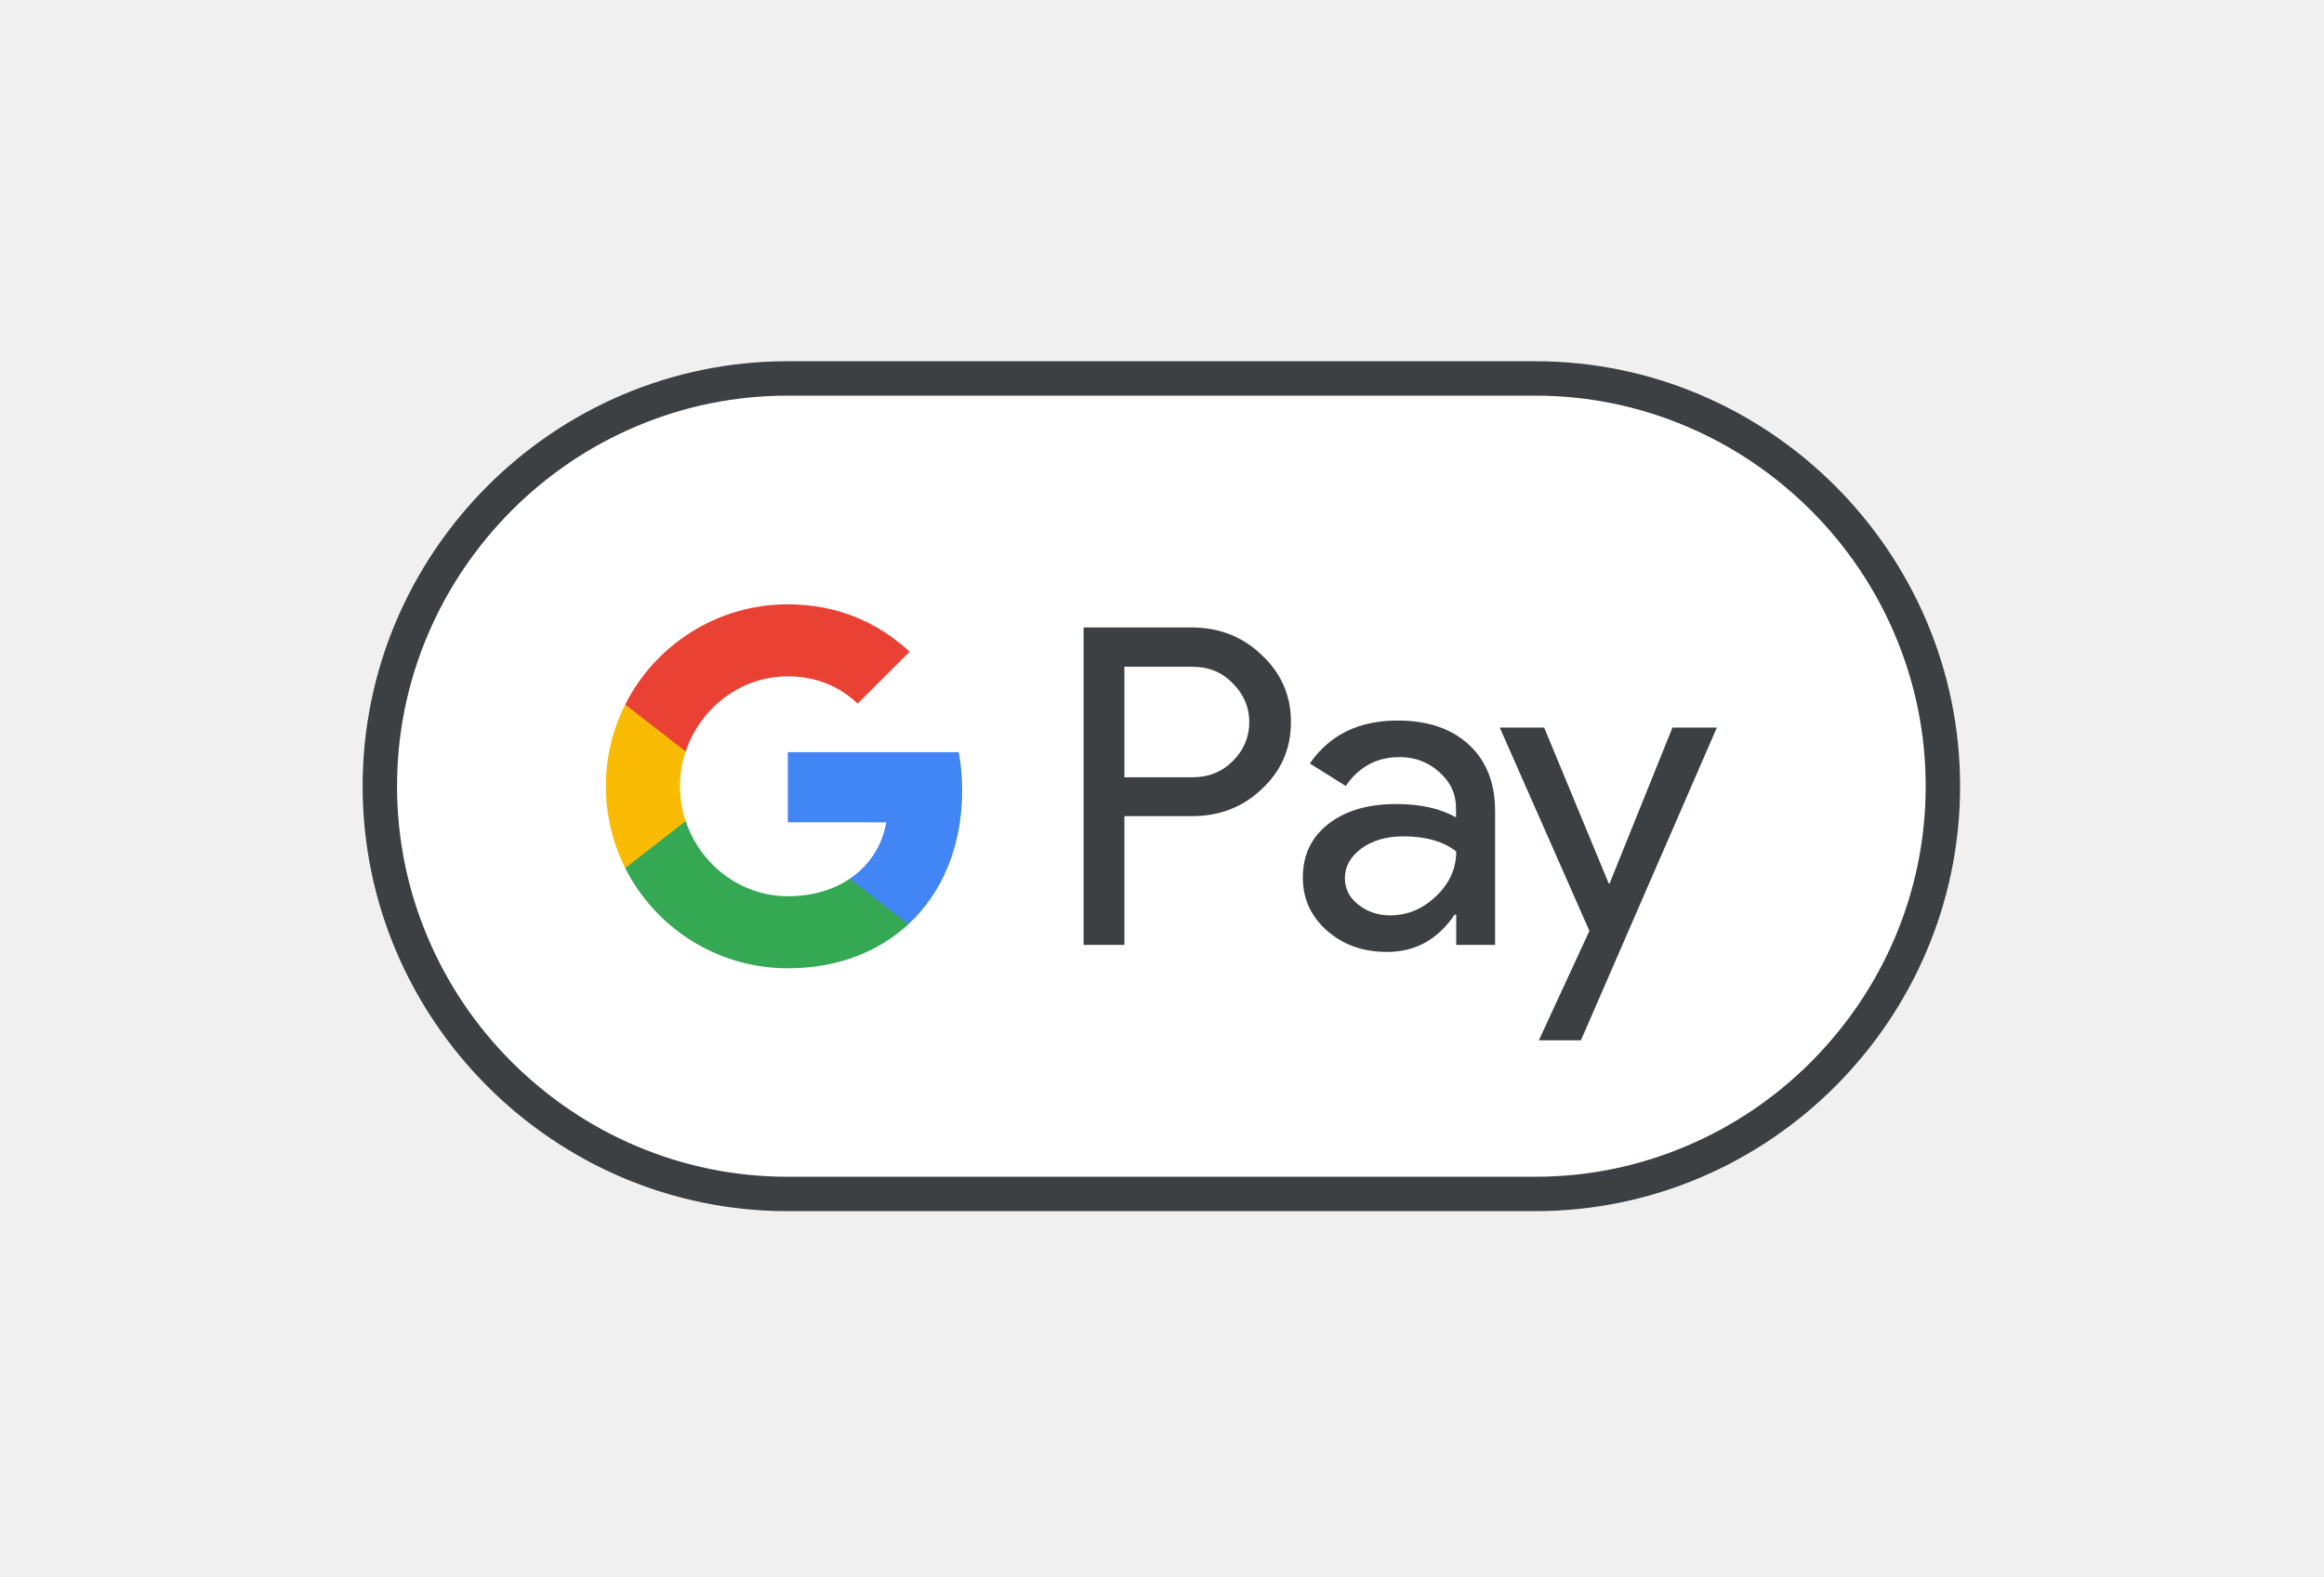
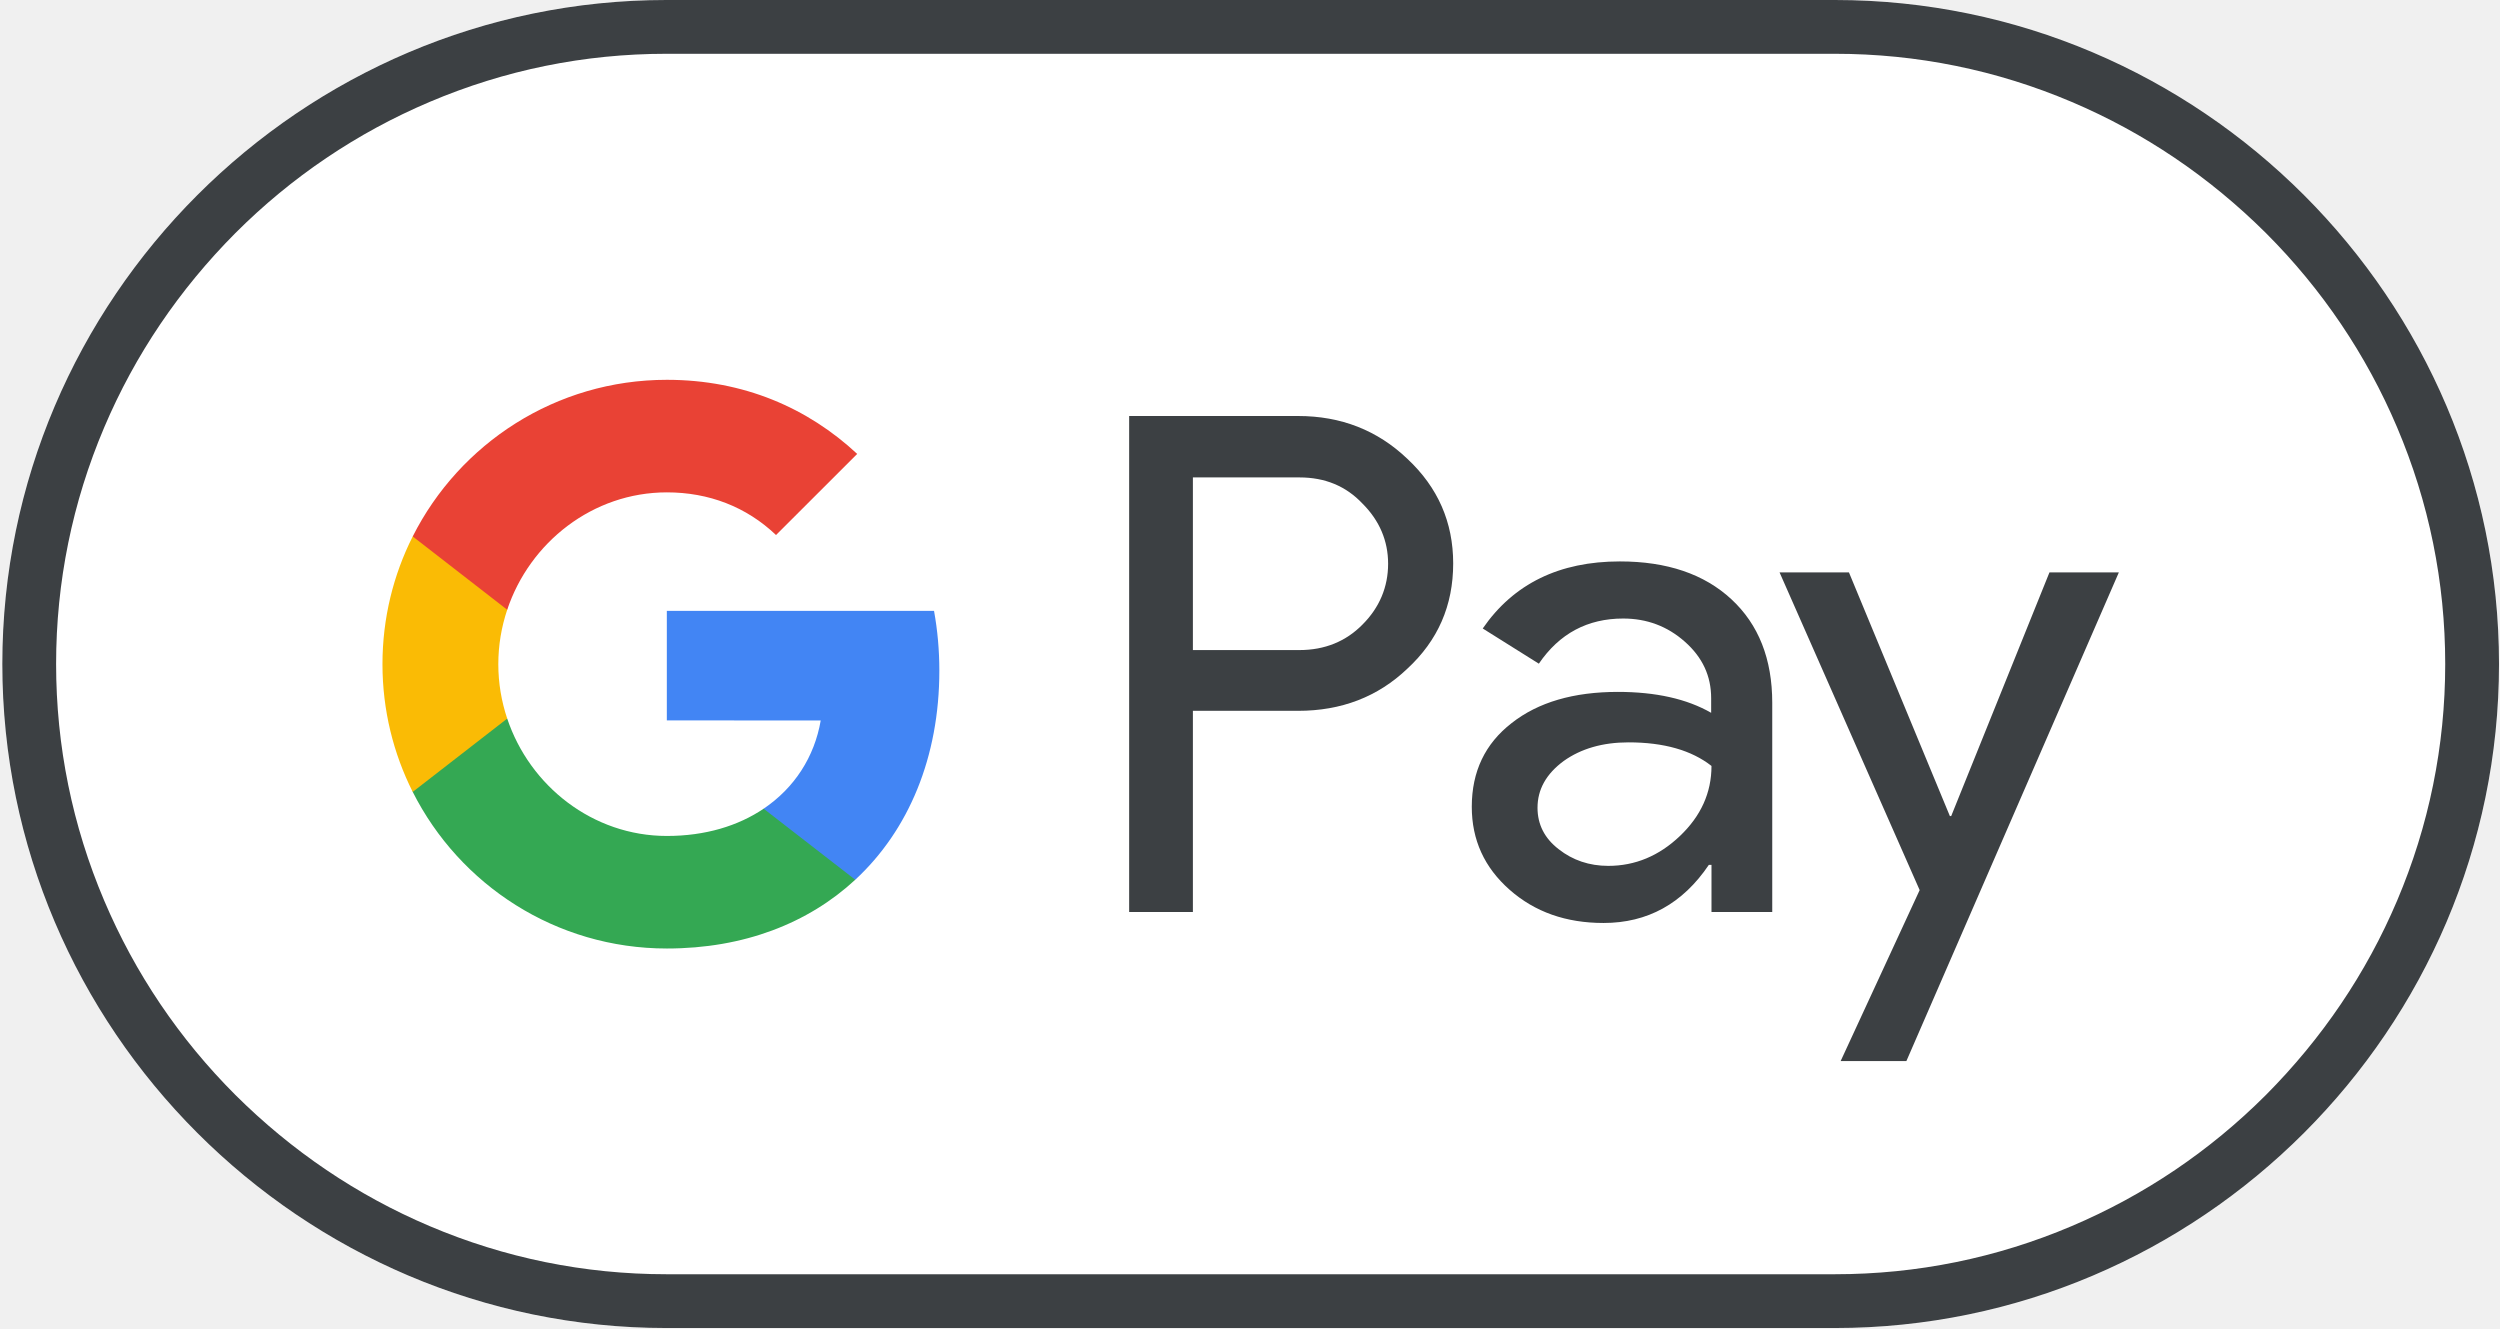
- <svg xmlns="http://www.w3.org/2000/svg" version="1.1" id="G_Pay_Acceptance_Mark" x="0px" y="0px" viewBox="0 0 1094 742" enable-background="new 0 0 1094 742" xml:space="preserve">
+ <svg xmlns="http://www.w3.org/2000/svg" version="1.1" id="G_Pay_Acceptance_Mark" x="0px" y="0px" viewBox="170 170 753 400" enable-background="new 0 0 1094 742" xml:space="preserve">
  <path id="Base_1_" fill="#FFFFFF" d="M722.7,170h-352c-110,0-200,90-200,200l0,0c0,110,90,200,200,200h352c110,0,200-90,200-200l0,0  C922.7,260,832.7,170,722.7,170z" />
  <path id="Outline" fill="#3C4043" d="M722.7,186.2c24.7,0,48.7,4.9,71.3,14.5c21.9,9.3,41.5,22.6,58.5,39.5  c16.9,16.9,30.2,36.6,39.5,58.5c9.6,22.6,14.5,46.6,14.5,71.3s-4.9,48.7-14.5,71.3c-9.3,21.9-22.6,41.5-39.5,58.5  c-16.9,16.9-36.6,30.2-58.5,39.5c-22.6,9.6-46.6,14.5-71.3,14.5h-352c-24.7,0-48.7-4.9-71.3-14.5c-21.9-9.3-41.5-22.6-58.5-39.5  c-16.9-16.9-30.2-36.6-39.5-58.5c-9.6-22.6-14.5-46.6-14.5-71.3s4.9-48.7,14.5-71.3c9.3-21.9,22.6-41.5,39.5-58.5  c16.9-16.9,36.6-30.2,58.5-39.5c22.6-9.6,46.6-14.5,71.3-14.5L722.7,186.2 M722.7,170h-352c-110,0-200,90-200,200l0,0  c0,110,90,200,200,200h352c110,0,200-90,200-200l0,0C922.7,260,832.7,170,722.7,170L722.7,170z" />
  <g id="G_Pay_Lockup_1_">
    <g id="Pay_Typeface_3_">
      <path id="Letter_p_3_" fill="#3C4043" d="M529.3,384.2v60.5h-19.2V295.3H561c12.9,0,23.9,4.3,32.9,12.9    c9.2,8.6,13.8,19.1,13.8,31.5c0,12.7-4.6,23.2-13.8,31.7c-8.9,8.5-19.9,12.7-32.9,12.7h-31.7V384.2z M529.3,313.7v52.1h32.1    c7.6,0,14-2.6,19-7.7c5.1-5.1,7.7-11.3,7.7-18.3c0-6.9-2.6-13-7.7-18.1c-5-5.3-11.3-7.9-19-7.9h-32.1V313.7z" />
      <path id="Letter_a_3_" fill="#3C4043" d="M657.9,339.1c14.2,0,25.4,3.8,33.6,11.4c8.2,7.6,12.3,18,12.3,31.2v63h-18.3v-14.2h-0.8    c-7.9,11.7-18.5,17.5-31.7,17.5c-11.3,0-20.7-3.3-28.3-10s-11.4-15-11.4-25c0-10.6,4-19,12-25.2c8-6.3,18.7-9.4,32-9.4    c11.4,0,20.8,2.1,28.1,6.3v-4.4c0-6.7-2.6-12.3-7.9-17c-5.3-4.7-11.5-7-18.6-7c-10.7,0-19.2,4.5-25.4,13.6l-16.9-10.6    C625.9,345.8,639.7,339.1,657.9,339.1z M633.1,413.3c0,5,2.1,9.2,6.4,12.5c4.2,3.3,9.2,5,14.9,5c8.1,0,15.3-3,21.6-9    s9.5-13,9.5-21.1c-6-4.7-14.3-7.1-25-7.1c-7.8,0-14.3,1.9-19.5,5.6C635.7,403.1,633.1,407.8,633.1,413.3z" />
      <path id="Letter_y_3_" fill="#3C4043" d="M808.2,342.4l-64,147.2h-19.8l23.8-51.5L706,342.4h20.9l30.4,73.4h0.4l29.6-73.4H808.2z" />
    </g>
    <g id="G_Mark_1_">
      <path id="Blue_500" fill="#4285F4" d="M452.93,372c0-6.26-0.56-12.25-1.6-18.01h-80.48v33L417.2,387    c-1.88,10.98-7.93,20.34-17.2,26.58v21.41h27.59C443.7,420.08,452.93,398.04,452.93,372z" />
      <path id="Green_500_1_" fill="#34A853" d="M400.01,413.58c-7.68,5.18-17.57,8.21-29.14,8.21c-22.35,0-41.31-15.06-48.1-35.36    h-28.46v22.08c14.1,27.98,43.08,47.18,76.56,47.18c23.14,0,42.58-7.61,56.73-20.71L400.01,413.58z" />
      <path id="Yellow_500_1_" fill="#FABB05" d="M320.09,370.05c0-5.7,0.95-11.21,2.68-16.39v-22.08h-28.46    c-5.83,11.57-9.11,24.63-9.11,38.47s3.29,26.9,9.11,38.47l28.46-22.08C321.04,381.26,320.09,375.75,320.09,370.05z" />
      <path id="Red_500" fill="#E94235" d="M370.87,318.3c12.63,0,23.94,4.35,32.87,12.85l24.45-24.43    c-14.85-13.83-34.21-22.32-57.32-22.32c-33.47,0-62.46,19.2-76.56,47.18l28.46,22.08C329.56,333.36,348.52,318.3,370.87,318.3z" />
    </g>
  </g>
</svg>
